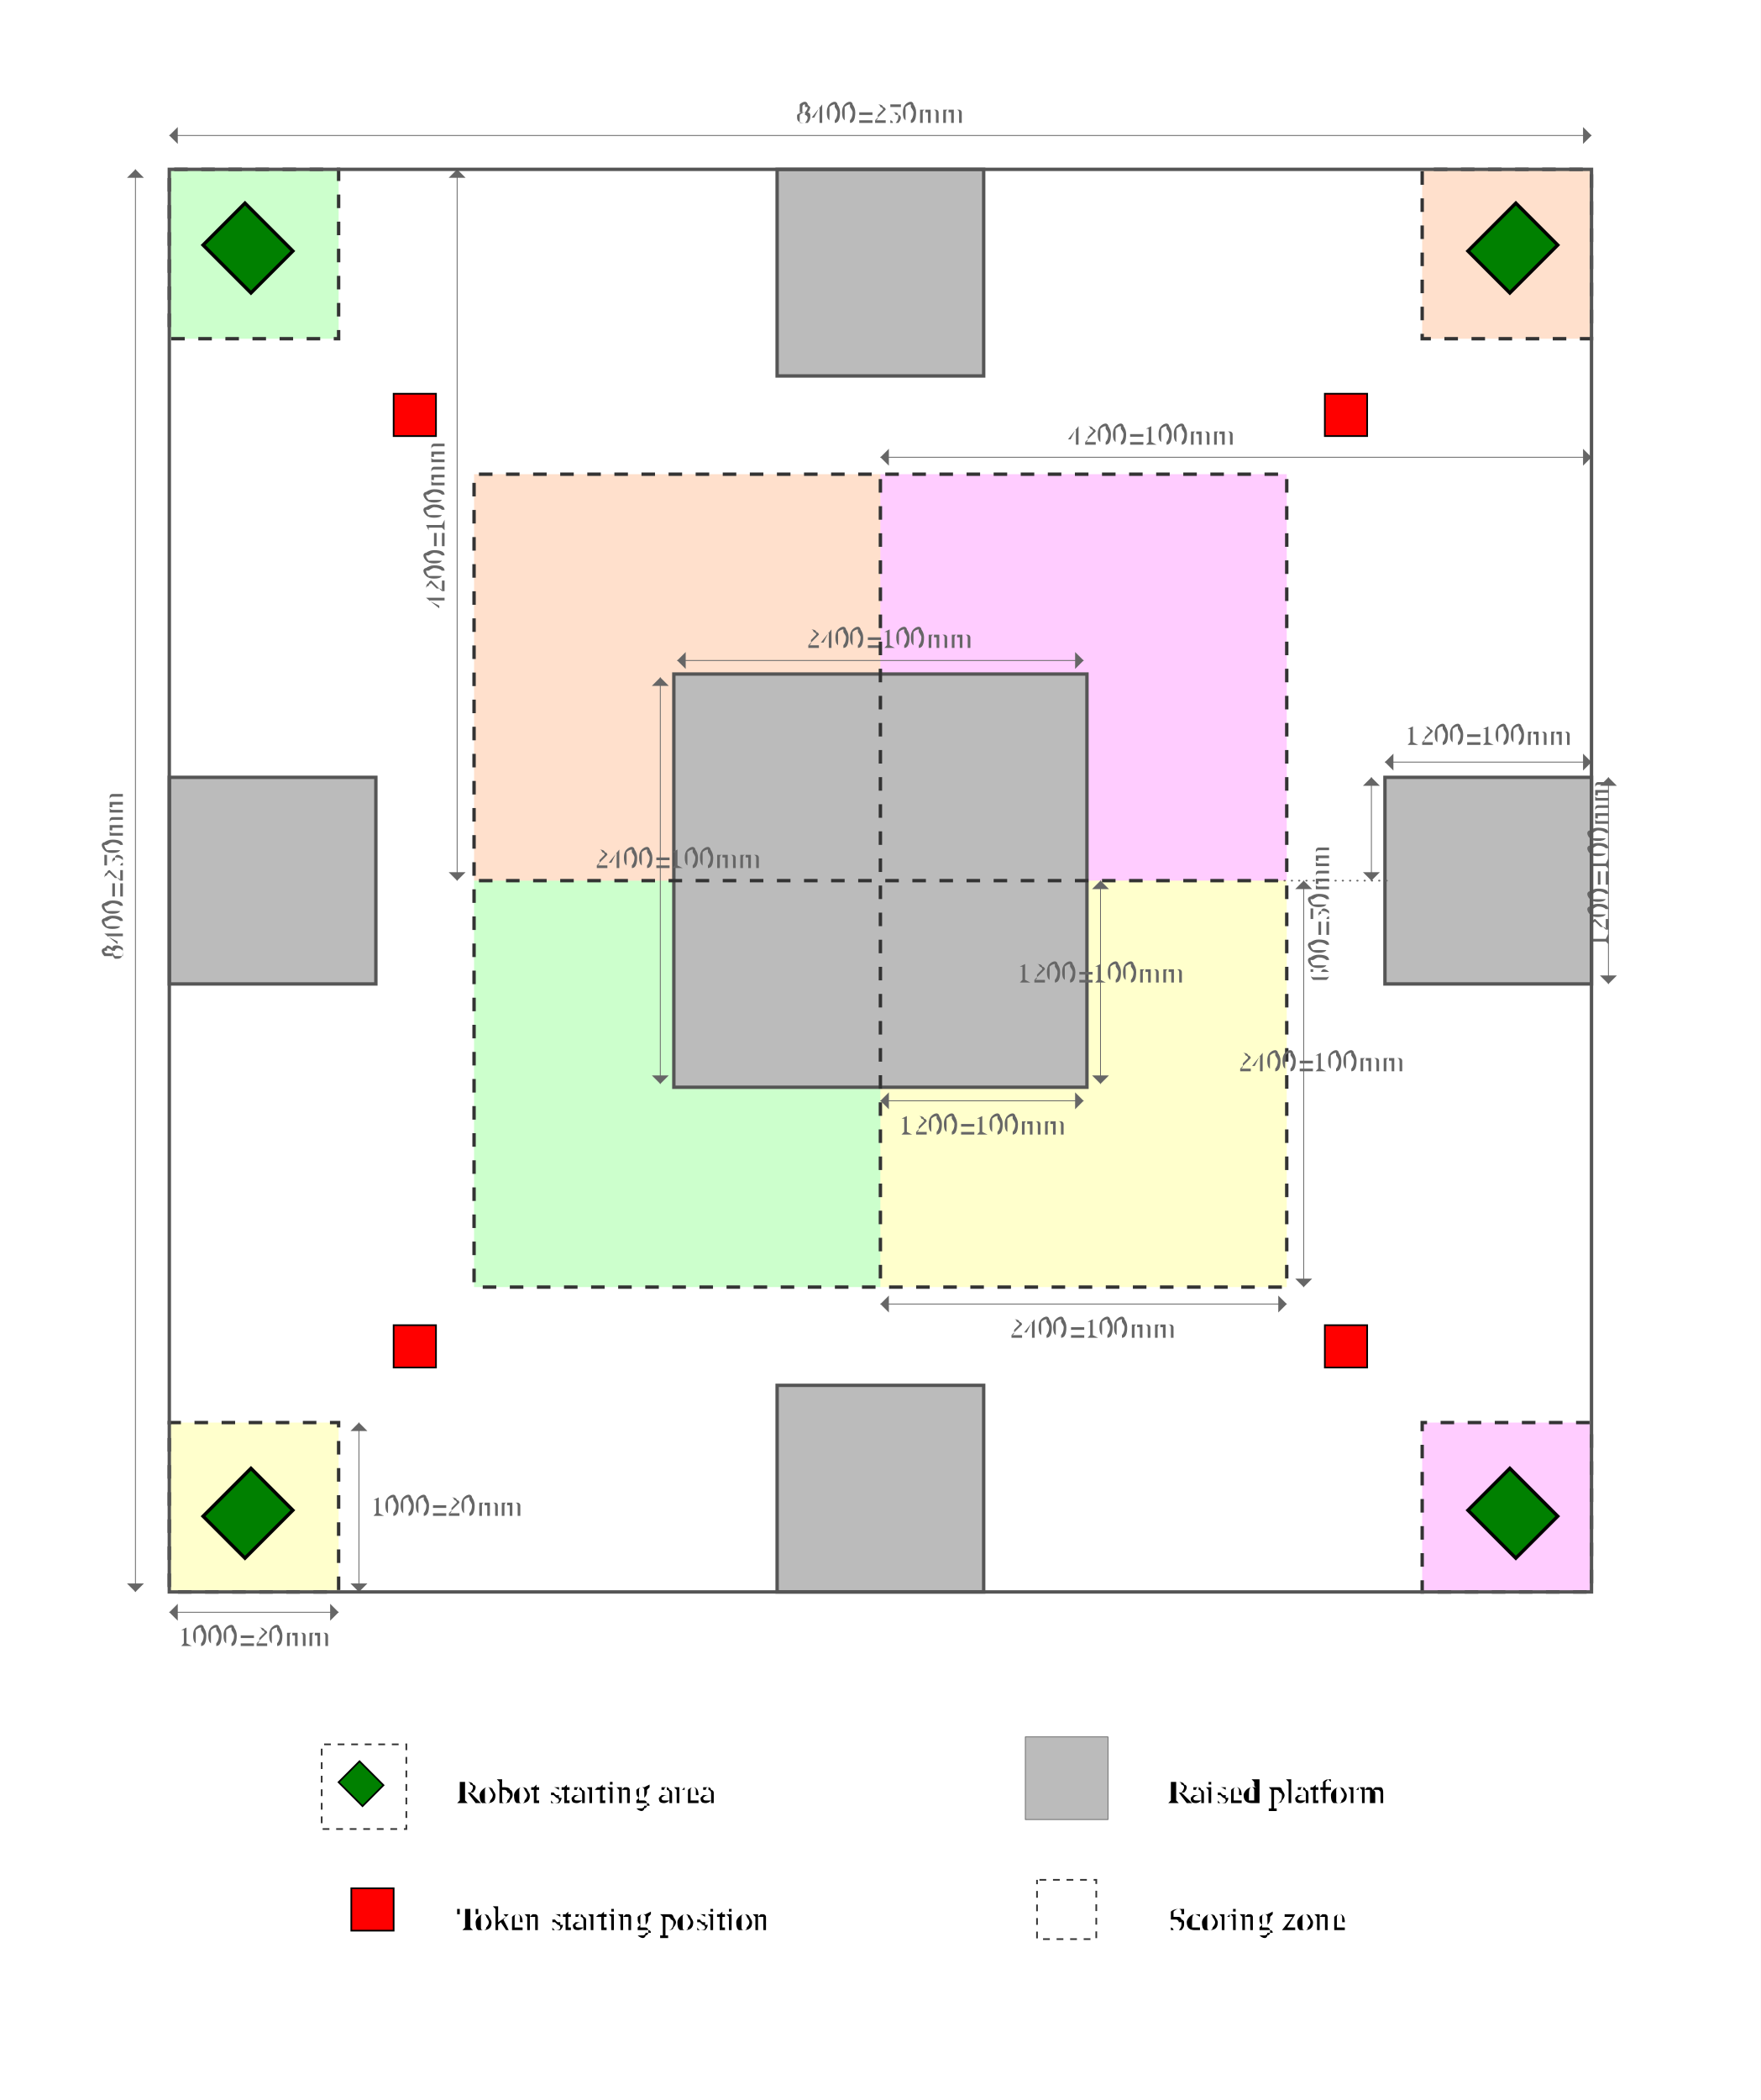
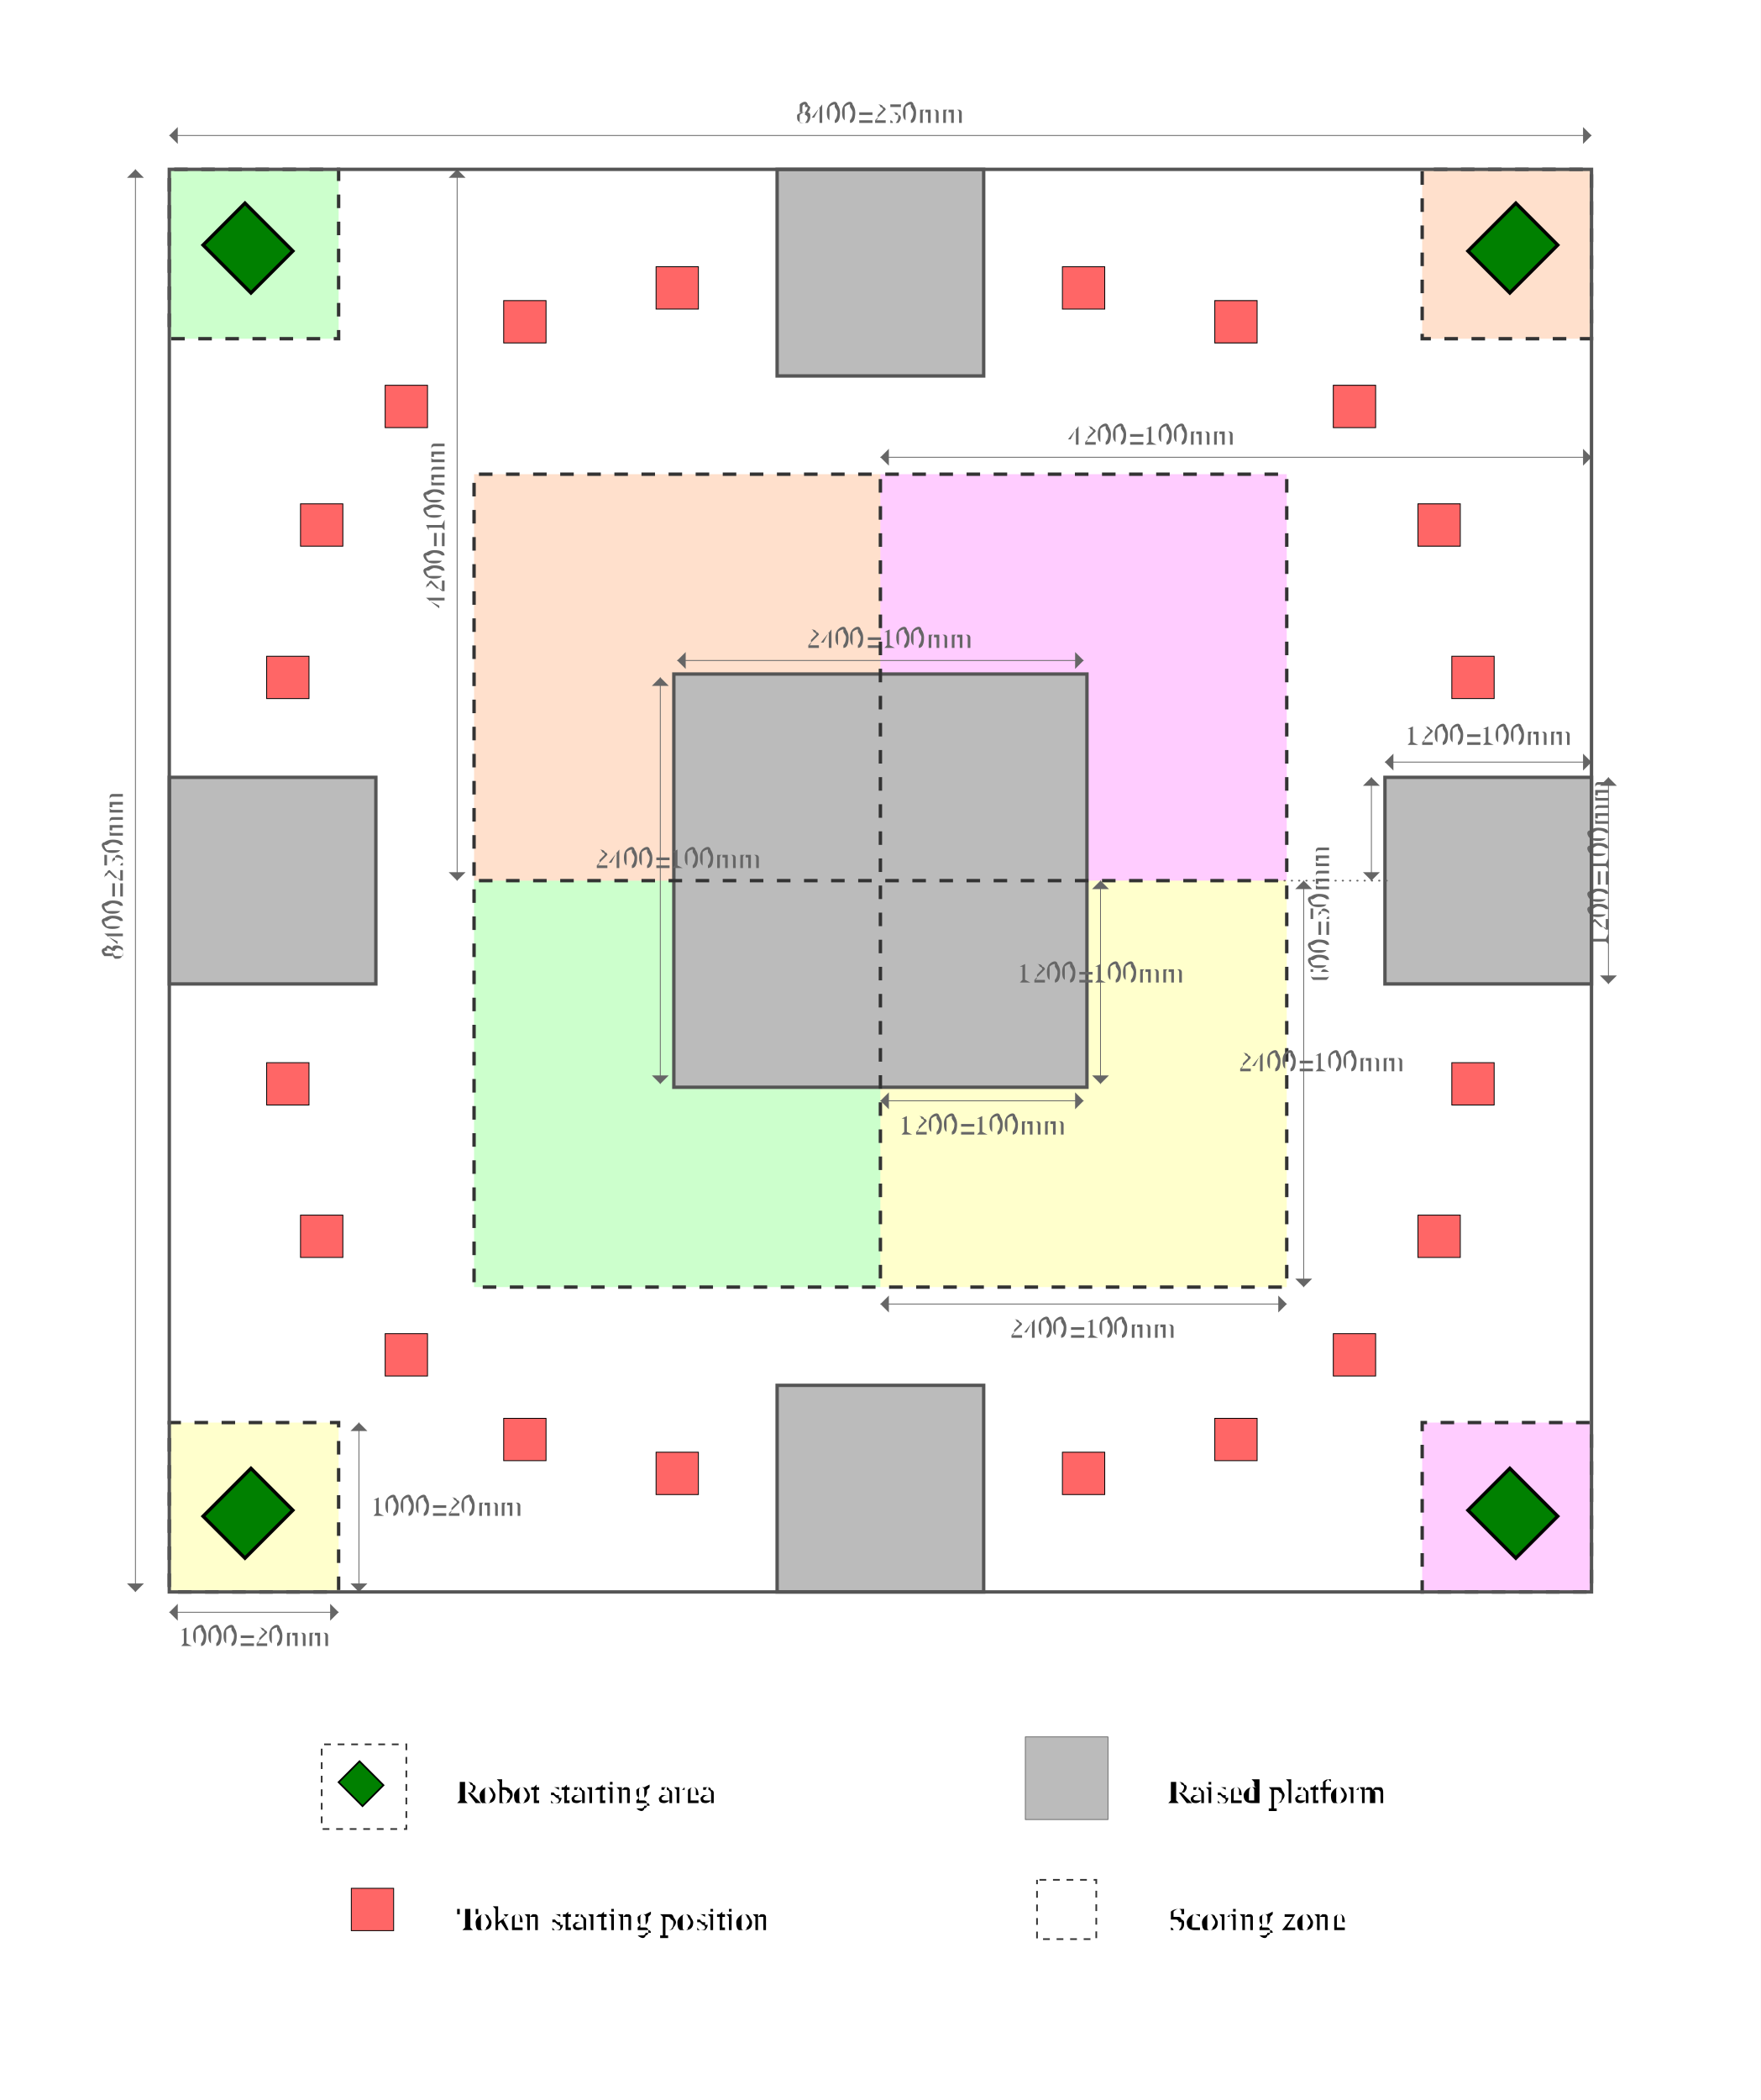
<svg xmlns="http://www.w3.org/2000/svg" xmlns:xlink="http://www.w3.org/1999/xlink" version="1.1" baseProfile="full" width="1040" height="1240">
  <style type="text/css">
    

      .arena-wall {
          fill: none;
          stroke: #555;
          stroke-width: .02;
      }

      .platform {
          fill: #bbb;
          stroke: #555;
          stroke-width: .02;
      }

      #robot {
          fill: green;
          fill-opacity: 1;
          stroke: black;
          stroke-width: 0.02;
      }

      .corner {
          fill-opacity: 0.2;
      }
      .corner-0 {
          fill: #00ff00;
      }
      .corner-1 {
          fill: #ff6600;
      }
      .corner-2 {
          fill: #ff00ff;
      }
      .corner-3 {
          fill: #ffff00;
      }

      #token {
          fill: red;
+           fill-opacity: 0.6;
          stroke: black;
-           stroke-width: 0.01;
+           stroke-width: 0.005;
      }

      .starting-area {
          stroke: #333;
          stroke-width: 0.02;
          /*stroke-dasharray: 0.141, 0.141;*/
          stroke-dasharray: 0.08 0.08;
          stroke-dashoffset: -50%;
      }

      .scoring-zone {
          stroke: #333;
          stroke-width: 0.02;
          stroke-dasharray: 0.08 0.08;
          stroke-dashoffset: -50%;
          fill: none;
      }

      .dimension line {
        stroke: #666;
        stroke-width: 0.005;
        marker-start: url(#dimension-arrow-head-start);
        marker-end: url(#dimension-arrow-head-end);
      }

      .dimension text {
        fill: #666;
        font-size: 0.175px;
      }
      .dimension text.above {
        text-anchor: middle;
      }
      .dimension text.left-rotated {
        text-anchor: middle;
        transform: rotate(-90deg);
      }
      .dimension text.left {
        text-anchor: end;
        dominant-baseline: middle;
      }
      .dimension text.right {
        text-anchor: start;
        dominant-baseline: middle;
      }

      .dimension-arrow-head {
        fill: #666;
      }

      .dimension-guide {
        stroke: #666;
        stroke-width: 0.01;
        stroke-dasharray: 0.003 0.04;
        stroke-linecap: round;
        fill: none;
      }

      .legend-label {
        font-size: 0.2px;
        text-anchor: start;
        dominant-baseline: middle;
      }

    
  </style>
  <defs>
    <rect width="0.35" height="0.4" x="-0.175" y="-0.25" id="robot" />
    <g id="starting-area">
      <rect width="1" height="1" x="0" y="0" class="starting-area" />
      <g transform="translate(0.5 0.5) rotate(-45)">
        <use xlink:href="#robot" />
      </g>
    </g>
    <rect width="0.25" height="0.25" x="-0.125" y="-0.125" id="token" />
+     <g id="tokens">
+       <use xlink:href="#token" transform="translate(0.7 3)" />
+       <use xlink:href="#token" transform="translate(0.9 2.1)" />
+       <use xlink:href="#token" transform="translate(1.4 1.4)" />
+       <use xlink:href="#token" transform="translate(2.1 0.9)" />
+       <use xlink:href="#token" transform="translate(3 0.7)" />
+     </g>
    <rect width="1.22" height="1.22" y="-0.61" id="side-platform" class="platform" />
    <rect width="2.4" height="2.4" x="-2.4" y="0" id="scoring-zone-background" />
    <g id="scoring-zones">
      <use class="corner corner-0" xlink:href="#scoring-zone-background" />
      <use class="corner corner-1" xlink:href="#scoring-zone-background" transform="rotate(90)" />
      <use class="corner corner-2" xlink:href="#scoring-zone-background" transform="rotate(180)" />
      <use class="corner corner-3" xlink:href="#scoring-zone-background" transform="rotate(270)" />
      <rect width="2.44" height="2.44" x="-1.22" y="-1.22" id="platform" class="platform" />
      <g class="dimension" transform="translate(0 -1.3)">
        <line x1="-1.2" y1="0" x2="1.2" y2="0" />
        <text x="0.05" y="-0.075" class="above">2400±100mm</text>
      </g>
      <g class="dimension" transform="translate(-1.3 0)">
        <line x1="0" y1="-1.2" x2="0" y2="1.2" />
        <text x="0.1" y="-0.075" class="above">2400±100mm</text>
      </g>
      <g class="dimension" transform="translate(0 1.3)">
        <line x1="1.2" y1="0" x2="0" y2="0" />
        <text x="0.6" y="0.2" class="above">1200±100mm</text>
      </g>
      <g class="dimension" transform="translate(1.3 0)">
        <line x1="0" y1="1.2" x2="0" y2="0" />
        <text x="0" y="0.6" class="above">1200±100mm</text>
      </g>
      <rect width="4.8" height="4.8" x="-2.4" y="-2.4" class="scoring-zone" />
      <line y1="-2.4" y2="2.4" class="scoring-zone" />
      <line x1="-2.4" x2="2.4" class="scoring-zone" />
      <g class="dimension" transform="translate(0 2.4) translate(1.2 0.1)">
        <line x1="-1.2" y1="0" x2="1.2" y2="0" />
        <text x="0.05" y="0.2" class="above">2400±100mm</text>
      </g>
      <g class="dimension" transform="translate(2.4 0) translate(0.1 1.2)">
        <line x1="0" y1="-1.2" x2="0" y2="1.2" />
        <text x="0.1" y="-0.075" class="above">2400±100mm</text>
      </g>
    </g>
    <g id="dimension-arrow-head" transform="scale(0.05)">
      <path d="M0,0 L1,1 L1,-1 L0,0" class="dimension-arrow-head" />
    </g>
    <marker id="dimension-arrow-head-start" orient="auto" markerWidth="1" markerHeight="2" refX="0" refY="1" markerUnits="userSpaceOnUse">
      <use xlink:href="#dimension-arrow-head" transform="translate(0 1)" />
    </marker>
    <marker id="dimension-arrow-head-end" orient="auto" markerWidth="1" markerHeight="2" refX="1" refY="1" markerUnits="userSpaceOnUse">
      <use xlink:href="#dimension-arrow-head" transform="translate(1 1) scale(-1 1)" />
    </marker>
  </defs>
  <rect width="100%" height="100%" fill="white" />
  <g id="arena-space" transform="scale(100)">
    <g id="arena" transform="translate(1 1)">
      <use class="corner corner-0" xlink:href="#starting-area" />
      <use class="corner corner-1" xlink:href="#starting-area" transform="rotate(90 4.2 4.2)" />
      <use class="corner corner-2" xlink:href="#starting-area" transform="rotate(180 4.2 4.2)" />
      <use class="corner corner-3" xlink:href="#starting-area" transform="rotate(270 4.2 4.2)" />
      <g class="dimension" transform="translate(0 8.52)">
        <line x1="0" y1="0" x2="1" y2="0" />
        <text x="0.5" y="0.2" class="above">1000±20mm</text>
      </g>
      <g class="dimension" transform="translate(1.12 7.4)">
        <line x1="0" y1="1" x2="0" y2="0" />
        <text x="0.07" y="0.55" lass="above">1000±20mm</text>
      </g>
      <use xlink:href="#side-platform" transform="translate(0 4.2)" />
      <use xlink:href="#side-platform" transform="rotate(90 4.2 4.2) translate(0 4.2)" />
      <use xlink:href="#side-platform" transform="rotate(180 4.2 4.2) translate(0 4.2)" />
      <use xlink:href="#side-platform" transform="rotate(270 4.2 4.2) translate(0 4.2)" />
      <g class="dimension" transform="translate(8.4 4.2) translate(0 -0.7)">
        <line x1="-1.22" y1="0" x2="0" y2="0" />
        <text x="-0.61" y="-0.1" class="above">1200±100mm</text>
      </g>
      <line x1="6.5" y1="4.2" x2="7.2" y2="4.2" class="dimension-guide" />
      <g class="dimension" transform="translate(8.4 4.2) translate(-1.3 0)">
        <line x1="0" y1="0" x2="0" y2="-0.61" />
        <text x="-0.2" y="-0.25" class="left-rotated">600±50mm</text>
      </g>
      <g class="dimension" transform="translate(8.4 4.2) translate(0.1 0)">
        <line x1="0" y1="0.61" x2="0" y2="-0.61" />
        <text x="0.1" y="0" class="left-rotated">1200±100mm</text>
      </g>
      <use xlink:href="#scoring-zones" transform="translate(4.2 4.2)" />
      <g class="dimension" transform="translate(6.3 1.7)">
        <line x1="-2.1" y1="0" x2="2.1" y2="0" />
        <text x="-0.5" y="-0.075" class="above">4200±100mm</text>
      </g>
      <g class="dimension" transform="translate(1.7 2.1)">
        <line x1="0" y1="-2.1" x2="0" y2="2.1" />
        <text x="0" y="-0.075" class="left-rotated">4200±100mm</text>
      </g>
-       <use xlink:href="#token" transform="translate(1.45 1.45)" />
-       <use xlink:href="#token" transform="rotate(90 4.2 4.2) translate(1.45 1.45)" />
-       <use xlink:href="#token" transform="rotate(180 4.2 4.2) translate(1.45 1.45)" />
-       <use xlink:href="#token" transform="rotate(270 4.2 4.2) translate(1.45 1.45)" />
+       <use xlink:href="#tokens" />
+       <use xlink:href="#tokens" transform="rotate(90 4.2 4.2)" />
+       <use xlink:href="#tokens" transform="rotate(180 4.2 4.2)" />
+       <use xlink:href="#tokens" transform="rotate(270 4.2 4.2)" />
      <rect width="8.4" height="8.4" x="0" y="0" class="arena-wall" />
      <g class="dimension" transform="translate(4.2 -0.2)">
        <line x1="-4.2" y1="0" x2="4.2" y2="0" />
        <text x="0" y="-0.075" class="above">8400±250mm</text>
      </g>
      <g class="dimension" transform="translate(-0.2 4.2)">
        <line x1="0" y1="-4.2" x2="0" y2="4.2" />
        <text x="0.03" y="-0.075" class="left-rotated">8400±250mm</text>
      </g>
    </g>
    <g id="legend" transform="translate(2.2 10.6)">
      <g transform="translate(0 0)">
        <use fill="none" xlink:href="#starting-area" transform="scale(0.5) translate(-0.6 -0.6)" />
        <text x="0.5" y="0" class="legend-label">Robot starting area</text>
      </g>
      <g transform="translate(0 0.75)">
        <use xlink:href="#token" transform="translate(0 -0.075)" />
        <text x="0.5" y="0" class="legend-label">Token starting position</text>
      </g>
      <g transform="translate(4.2 0)">
        <use xlink:href="#platform" transform="scale(0.2) translate(-0.5 -0.5)" />
        <text x="0.5" y="0" class="legend-label">Raised platform</text>
      </g>
      <g transform="translate(4.2 0.75)">
        <rect width="0.7" height="0.7" x="-0.55" y="-0.5" class="scoring-zone" transform="scale(0.5)" />
        <text x="0.5" y="0" class="legend-label">Scoring zone</text>
      </g>
    </g>
  </g>
</svg>
